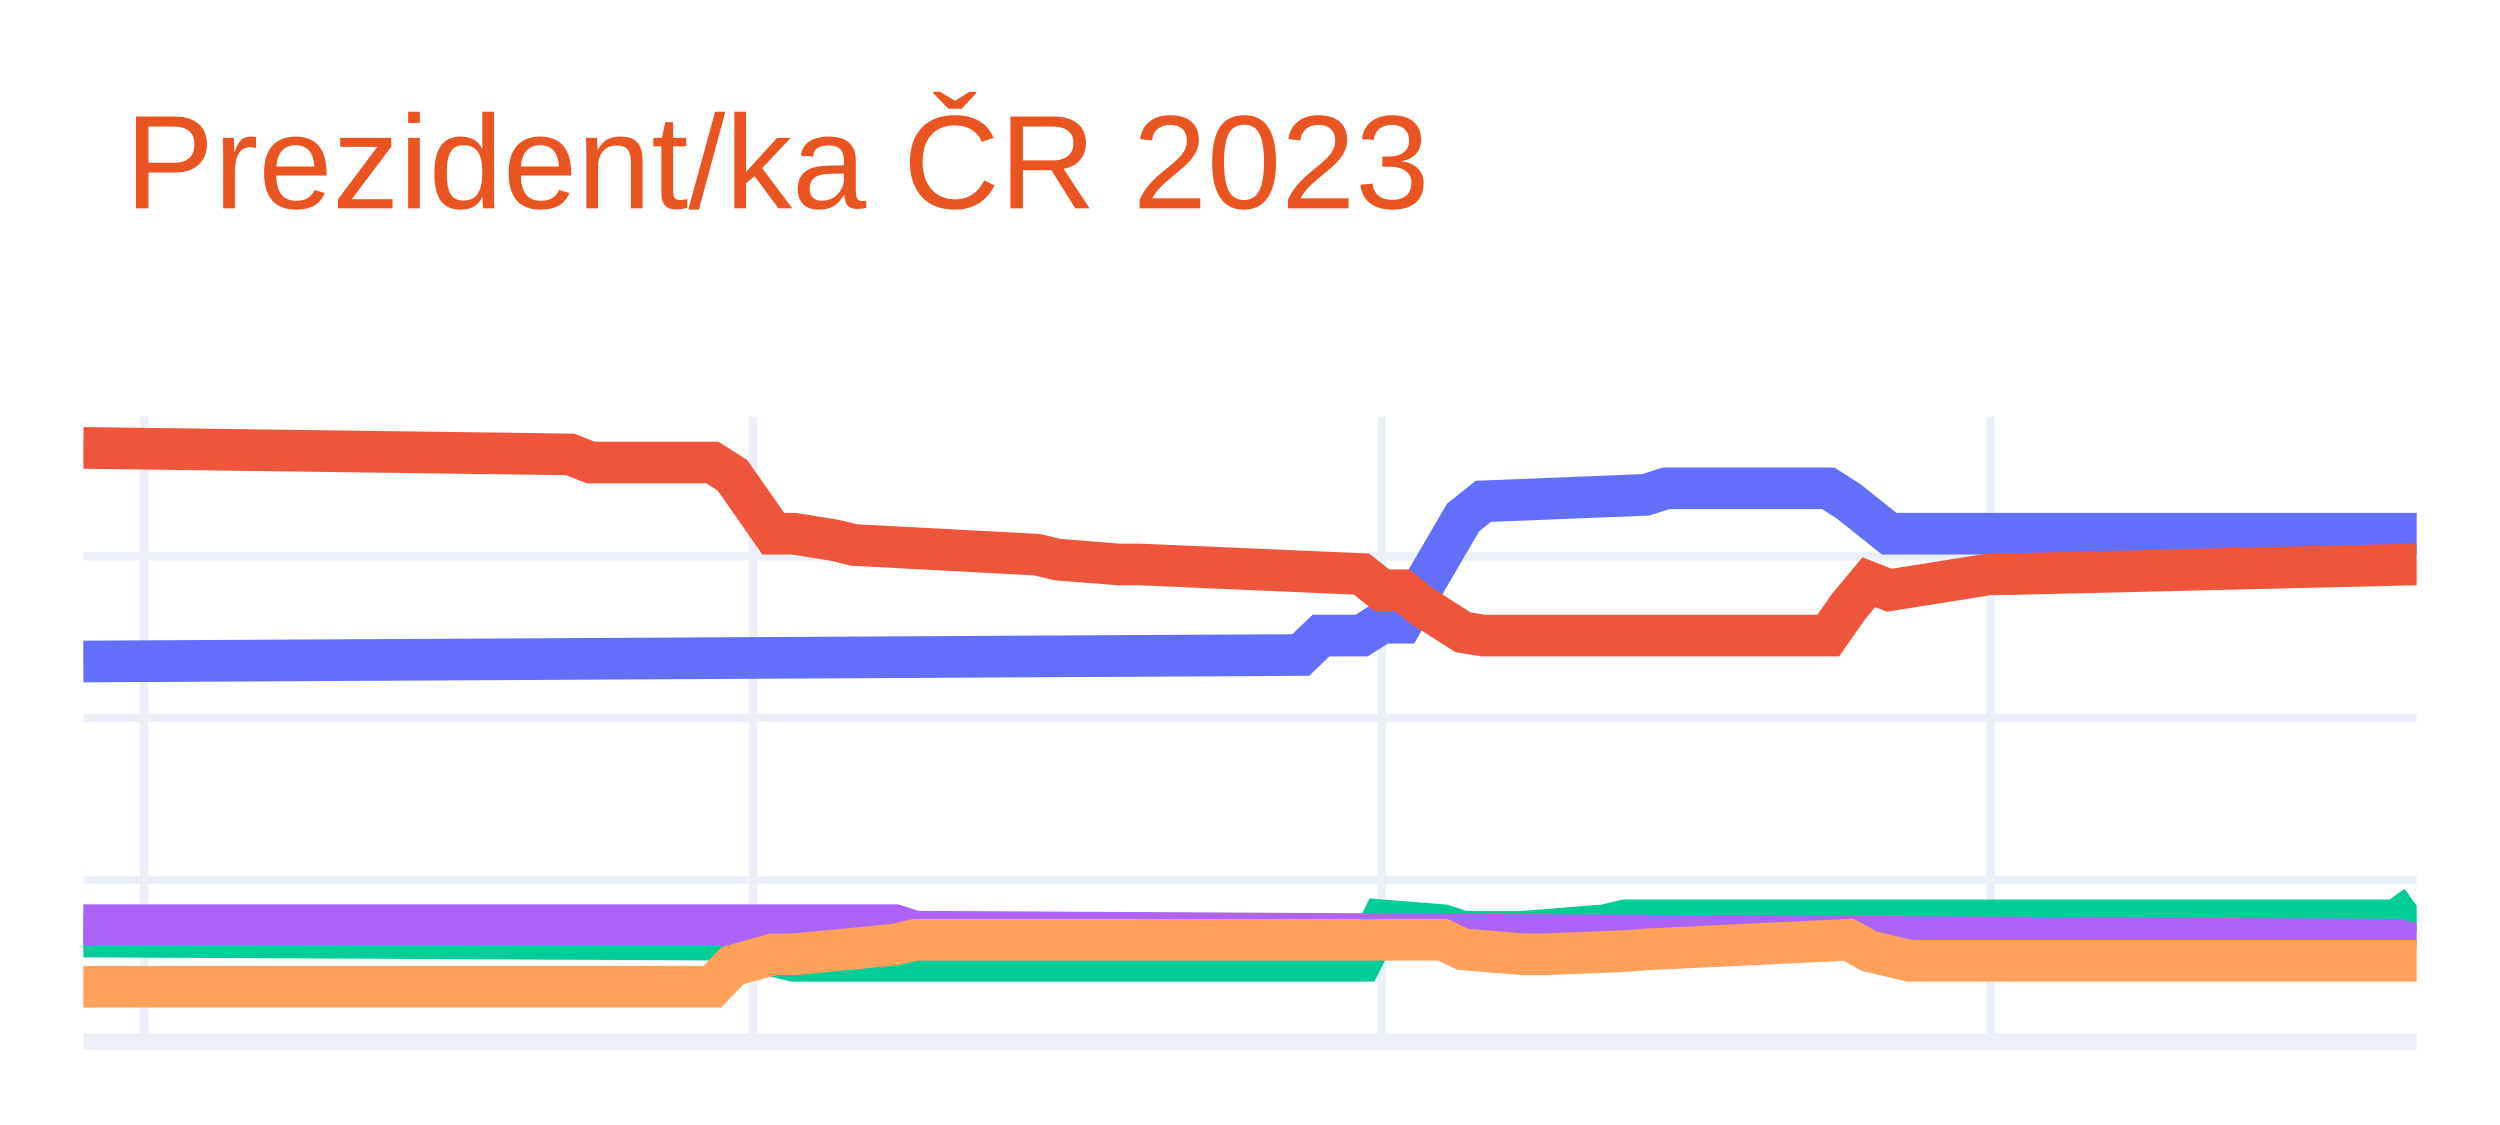
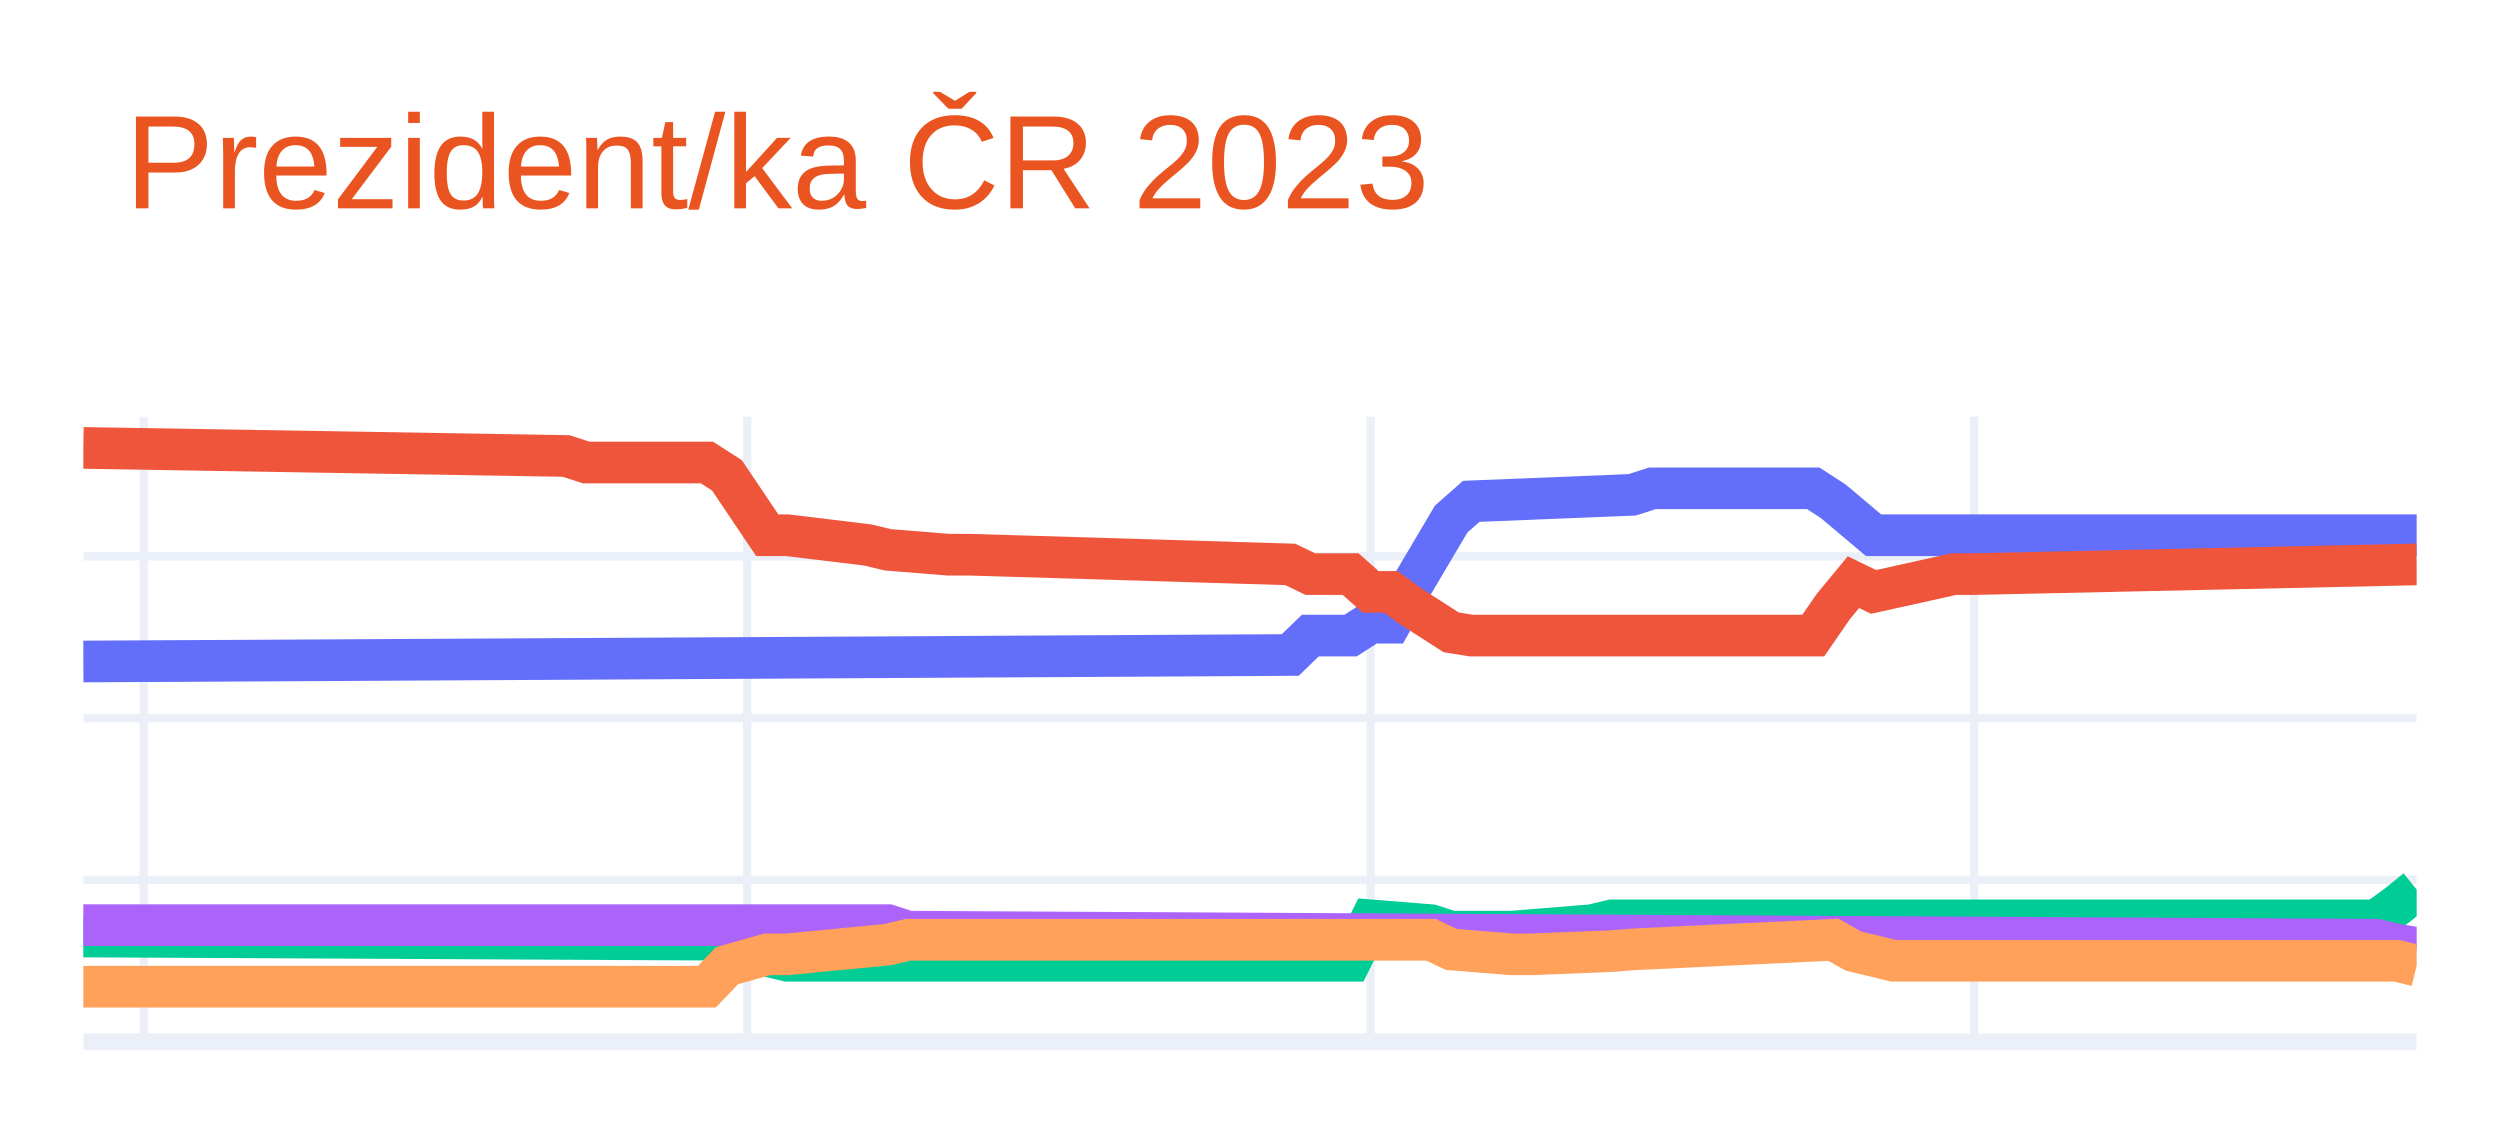
<svg xmlns="http://www.w3.org/2000/svg" class="main-svg" width="300" height="135" style="" viewBox="0 0 300 135">
  <rect x="0" y="0" width="300" height="135" style="fill: rgb(255, 255, 255); fill-opacity: 1;" />
-   <defs id="defs-166d07">
+   <defs id="defs-eed7b8">
    <g class="clips">
-       <clipPath id="clip166d07xyplot" class="plotclip">
+       <clipPath id="clipeed7b8xyplot" class="plotclip">
        <rect width="280" height="75" />
      </clipPath>
-       <clipPath class="axesclip" id="clip166d07x">
+       <clipPath class="axesclip" id="clipeed7b8x">
        <rect x="10" y="0" width="280" height="135" />
      </clipPath>
-       <clipPath class="axesclip" id="clip166d07y">
+       <clipPath class="axesclip" id="clipeed7b8y">
        <rect x="0" y="50" width="300" height="75" />
      </clipPath>
-       <clipPath class="axesclip" id="clip166d07xy">
+       <clipPath class="axesclip" id="clipeed7b8xy">
        <rect x="10" y="50" width="280" height="75" />
      </clipPath>
    </g>
    <g class="gradients" />
    <g class="patterns" />
  </defs>
  <g class="bglayer" />
  <g class="layer-below">
    <g class="imagelayer" />
    <g class="shapelayer" />
  </g>
  <g class="cartesianlayer">
    <g class="subplot xy">
      <g class="layer-subplot">
        <g class="shapelayer" />
        <g class="imagelayer" />
      </g>
      <g class="minor-gridlayer">
        <g class="x" />
        <g class="y" />
      </g>
      <g class="gridlayer">
        <g class="x">
-           <path class="xgrid crisp" transform="translate(17.3,0)" d="M0,50v75" style="stroke: rgb(235, 240, 248); stroke-opacity: 1; stroke-width: 1px;" />
-           <path class="xgrid crisp" transform="translate(90.35,0)" d="M0,50v75" style="stroke: rgb(235, 240, 248); stroke-opacity: 1; stroke-width: 1px;" />
-           <path class="xgrid crisp" transform="translate(165.83,0)" d="M0,50v75" style="stroke: rgb(235, 240, 248); stroke-opacity: 1; stroke-width: 1px;" />
-           <path class="xgrid crisp" transform="translate(238.87,0)" d="M0,50v75" style="stroke: rgb(235, 240, 248); stroke-opacity: 1; stroke-width: 1px;" />
+           <path class="xgrid crisp" transform="translate(17.24,0)" d="M0,50v75" style="stroke: rgb(235, 240, 248); stroke-opacity: 1; stroke-width: 1px;" />
+           <path class="xgrid crisp" transform="translate(89.66,0)" d="M0,50v75" style="stroke: rgb(235, 240, 248); stroke-opacity: 1; stroke-width: 1px;" />
+           <path class="xgrid crisp" transform="translate(164.48,0)" d="M0,50v75" style="stroke: rgb(235, 240, 248); stroke-opacity: 1; stroke-width: 1px;" />
+           <path class="xgrid crisp" transform="translate(236.9,0)" d="M0,50v75" style="stroke: rgb(235, 240, 248); stroke-opacity: 1; stroke-width: 1px;" />
        </g>
        <g class="y">
          <path class="ygrid crisp" transform="translate(0,105.59)" d="M10,0h280" style="stroke: rgb(235, 240, 248); stroke-opacity: 1; stroke-width: 1px;" />
          <path class="ygrid crisp" transform="translate(0,86.17)" d="M10,0h280" style="stroke: rgb(235, 240, 248); stroke-opacity: 1; stroke-width: 1px;" />
          <path class="ygrid crisp" transform="translate(0,66.76)" d="M10,0h280" style="stroke: rgb(235, 240, 248); stroke-opacity: 1; stroke-width: 1px;" />
        </g>
      </g>
      <g class="zerolinelayer">
        <path class="yzl zl crisp" transform="translate(0,125)" d="M10,0h280" style="stroke: rgb(235, 240, 248); stroke-opacity: 1; stroke-width: 2px;" />
      </g>
      <path class="xlines-below" />
      <path class="ylines-below" />
      <g class="overlines-below" />
      <g class="xaxislayer-below" />
      <g class="yaxislayer-below" />
      <g class="overaxes-below" />
-       <g class="plot" transform="translate(10,50)" clip-path="url(#clip166d07xyplot)">
+       <g class="plot" transform="translate(10,50)" clip-path="url(#clipeed7b8xyplot)">
        <g class="scatterlayer mlayer">
-           <g class="trace scatter tracec0b6d6" style="stroke-miterlimit: 2; opacity: 1;">
+           <g class="trace scatter trace45a7b3" style="stroke-miterlimit: 2; opacity: 1;">
            <g class="fills" />
            <g class="errorbars" />
            <g class="lines">
-               <path class="js-line" d="M0,29.38L146.09,28.6L148.52,26.27L153.39,26.27L155.83,24.72L158.26,24.72L160.7,20.45L165.57,12.1L168,10.16L187.48,9.38L189.91,8.6L209.39,8.6L211.83,10.16L216.7,14.04L219.13,14.04L280,14.04" style="vector-effect: non-scaling-stroke; fill: none; stroke: rgb(99, 110, 250); stroke-opacity: 1; stroke-width: 5px; opacity: 1;" />
+               <path class="js-line" d="M0,29.38L144.83,28.6L147.24,26.27L152.07,26.27L154.48,24.72L156.9,24.72L159.31,20.45L164.14,12.29L166.55,10.16L185.86,9.38L188.28,8.6L207.59,8.6L210,10.16L214.83,14.23L217.24,14.23L280,14.23" style="vector-effect: non-scaling-stroke; fill: none; stroke: rgb(99, 110, 250); stroke-opacity: 1; stroke-width: 5px; opacity: 1;" />
            </g>
            <g class="points" />
            <g class="text" />
          </g>
-           <g class="trace scatter trace4ae8f7" style="stroke-miterlimit: 2; opacity: 1;">
+           <g class="trace scatter trace872bd4" style="stroke-miterlimit: 2; opacity: 1;">
            <g class="fills" />
            <g class="errorbars" />
            <g class="lines">
-               <path class="js-line" d="M0,3.75L58.43,4.53L60.87,5.5L75.48,5.5L77.91,7.05L82.78,14.04L85.22,14.04L90.09,14.82L92.52,15.4L114.43,16.56L116.87,17.15L124.17,17.73L126.61,17.73L153.39,18.89L155.83,20.83L158.26,20.83L160.7,22.78L165.57,25.88L168,26.27L209.39,26.27L211.83,22.78L214.26,19.86L216.7,20.83L228.87,18.89L231.3,18.89L280,17.73" style="vector-effect: non-scaling-stroke; fill: none; stroke: rgb(239, 85, 59); stroke-opacity: 1; stroke-width: 5px; opacity: 1;" />
+               <path class="js-line" d="M0,3.75L57.93,4.72L60.34,5.5L74.83,5.5L77.24,7.05L82.07,14.23L84.48,14.23L94.14,15.4L96.55,15.98L103.79,16.56L106.21,16.56L144.83,17.73L147.24,18.89L152.07,18.89L154.48,21.03L156.9,21.03L159.31,22.78L164.14,25.88L166.55,26.27L207.59,26.27L210,22.78L212.41,19.86L214.83,21.03L224.48,18.89L226.9,18.89L280,17.73" style="vector-effect: non-scaling-stroke; fill: none; stroke: rgb(239, 85, 59); stroke-opacity: 1; stroke-width: 5px; opacity: 1;" />
            </g>
            <g class="points" />
            <g class="text" />
          </g>
-           <g class="trace scatter traceb36f2e" style="stroke-miterlimit: 2; opacity: 1;">
+           <g class="trace scatter trace56ed37" style="stroke-miterlimit: 2; opacity: 1;">
            <g class="fills" />
            <g class="errorbars" />
            <g class="lines">
-               <path class="js-line" d="M0,62.38L77.91,62.77L80.35,64.13L85.22,65.29L87.65,65.29L153.39,65.29L155.83,60.44L163.13,61.02L165.57,61.8L170.43,61.8L172.87,61.8L182.61,61.02L185.04,60.44L277.57,60.44L280,58.69" style="vector-effect: non-scaling-stroke; fill: none; stroke: rgb(0, 204, 150); stroke-opacity: 1; stroke-width: 5px; opacity: 1;" />
+               <path class="js-line" d="M0,62.38L77.24,62.77L79.66,64.13L84.48,65.29L86.9,65.29L152.07,65.29L154.48,60.44L161.72,61.02L164.14,61.8L168.97,61.8L171.38,61.8L181.03,61.02L183.45,60.44L275.17,60.44L277.59,58.69L280,56.75" style="vector-effect: non-scaling-stroke; fill: none; stroke: rgb(0, 204, 150); stroke-opacity: 1; stroke-width: 5px; opacity: 1;" />
            </g>
            <g class="points" />
            <g class="text" />
          </g>
-           <g class="trace scatter tracecb1569" style="stroke-miterlimit: 2; opacity: 1;">
+           <g class="trace scatter traceec3c47" style="stroke-miterlimit: 2; opacity: 1;">
            <g class="fills" />
            <g class="errorbars" />
            <g class="lines">
-               <path class="js-line" d="M0,61.02L97.39,61.02L99.83,61.8L277.57,62.77L280,63.35" style="vector-effect: non-scaling-stroke; fill: none; stroke: rgb(171, 99, 250); stroke-opacity: 1; stroke-width: 5px; opacity: 1;" />
+               <path class="js-line" d="M0,61.02L96.55,61.02L98.97,61.8L275.17,62.77L277.59,63.35L280,63.74" style="vector-effect: non-scaling-stroke; fill: none; stroke: rgb(171, 99, 250); stroke-opacity: 1; stroke-width: 5px; opacity: 1;" />
            </g>
            <g class="points" />
            <g class="text" />
          </g>
-           <g class="trace scatter trace2d8872" style="stroke-miterlimit: 2; opacity: 1;">
+           <g class="trace scatter trace563c68" style="stroke-miterlimit: 2; opacity: 1;">
            <g class="fills" />
            <g class="errorbars" />
            <g class="lines">
-               <path class="js-line" d="M0,68.4L75.48,68.4L77.91,65.88L82.78,64.52L85.22,64.52L97.39,63.35L99.83,62.77L163.13,62.77L165.57,63.93L172.87,64.52L175.3,64.52L185.04,64.13L187.48,63.93L211.83,62.77L214.26,64.13L219.13,65.29L221.57,65.29L280,65.29" style="vector-effect: non-scaling-stroke; fill: none; stroke: rgb(255, 161, 90); stroke-opacity: 1; stroke-width: 5px; opacity: 1;" />
+               <path class="js-line" d="M0,68.4L74.83,68.4L77.24,65.88L82.07,64.52L84.48,64.52L96.55,63.35L98.97,62.77L161.72,62.77L164.14,63.93L171.38,64.52L173.79,64.52L183.45,64.13L185.86,63.93L210,62.77L212.41,64.13L217.24,65.29L219.66,65.29L277.59,65.29L280,65.88" style="vector-effect: non-scaling-stroke; fill: none; stroke: rgb(255, 161, 90); stroke-opacity: 1; stroke-width: 5px; opacity: 1;" />
            </g>
            <g class="points" />
            <g class="text" />
          </g>
        </g>
      </g>
      <g class="overplot" />
      <path class="xlines-above crisp" d="M0,0" style="fill: none;" />
      <path class="ylines-above crisp" d="M0,0" style="fill: none;" />
      <g class="overlines-above" />
      <g class="xaxislayer-above" />
      <g class="yaxislayer-above" />
      <g class="overaxes-above" />
    </g>
  </g>
  <g class="polarlayer" />
  <g class="smithlayer" />
  <g class="ternarylayer" />
  <g class="geolayer" />
  <g class="funnelarealayer" />
  <g class="pielayer" />
  <g class="iciclelayer" />
  <g class="treemaplayer" />
  <g class="sunburstlayer" />
  <g class="glimages" />
-   <defs id="topdefs-166d07">
+   <defs id="topdefs-eed7b8">
    <g class="clips" />
  </defs>
  <g class="layer-above">
    <g class="imagelayer" />
    <g class="shapelayer" />
  </g>
  <g class="infolayer">
    <g class="g-gtitle">
      <text class="gtitle" x="15" y="25" text-anchor="start" dy="0em" style="font-family: Ubuntu, verdana, arial, sans-serif; font-size: 16px; fill: rgb(233, 84, 32); opacity: 1; font-weight: normal; white-space: pre;">Prezident/ka ČR 2023</text>
    </g>
    <g class="g-xtitle" />
    <g class="g-ytitle" />
  </g>
</svg>
